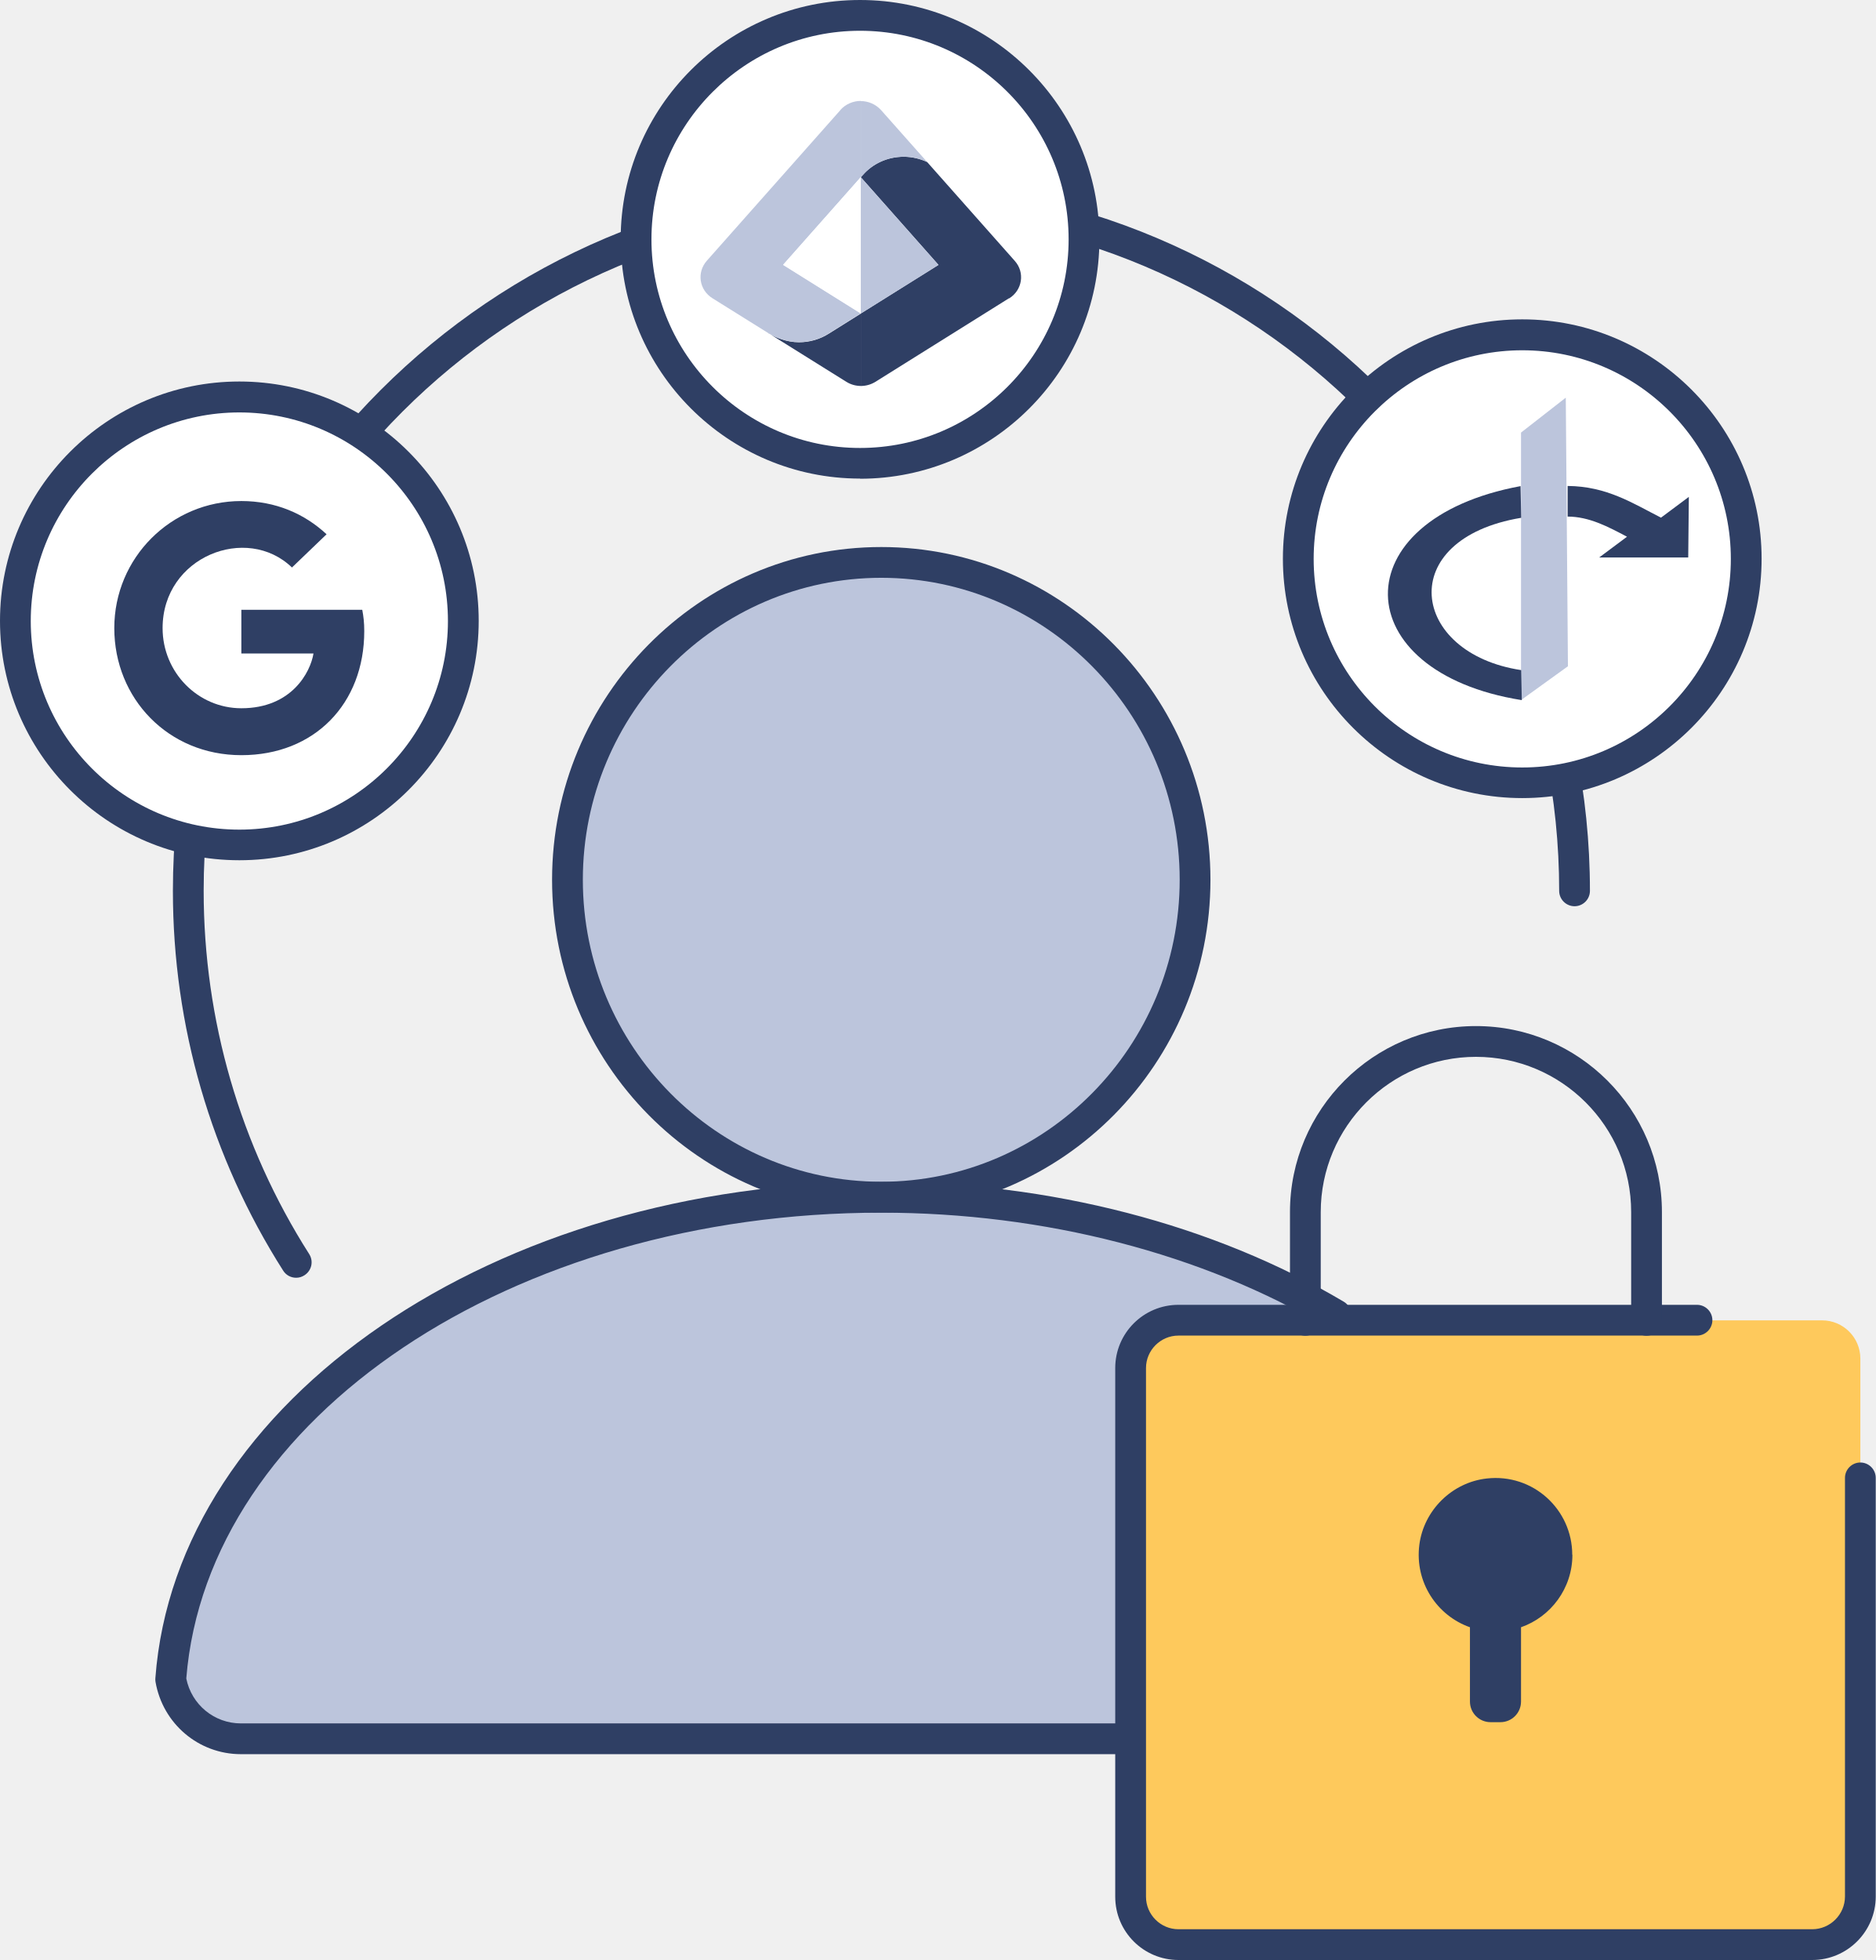
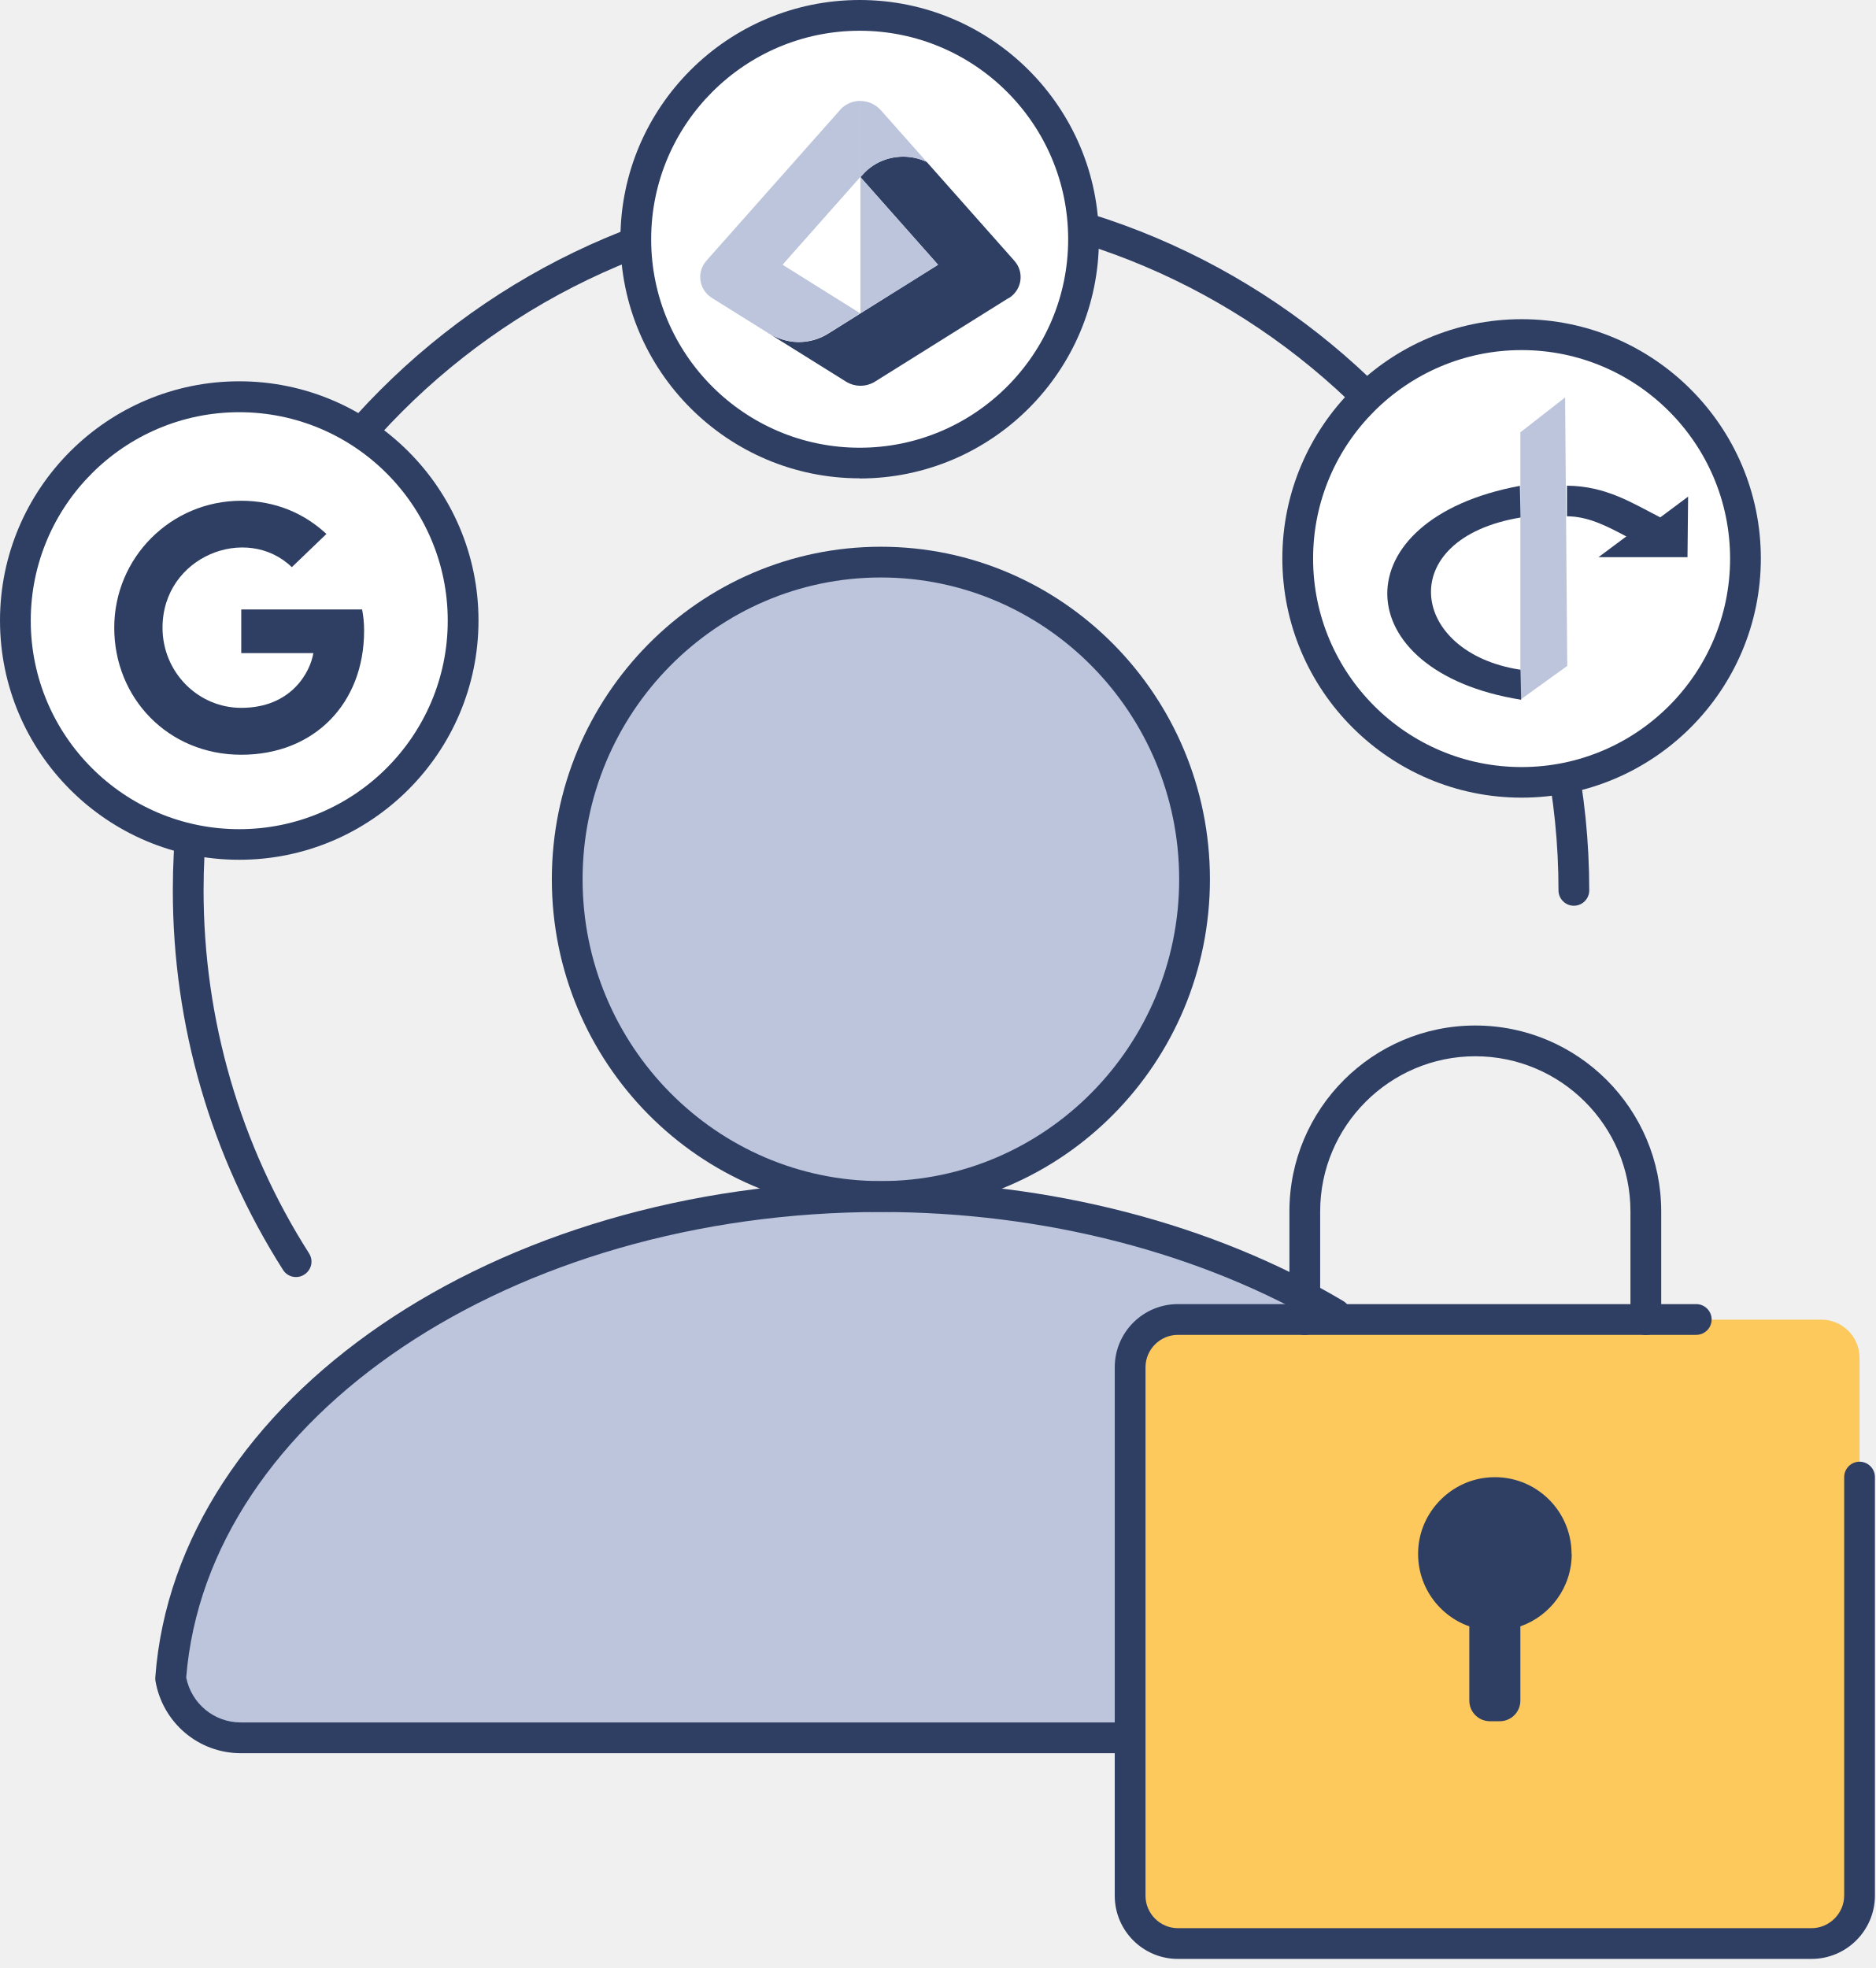
- <svg xmlns="http://www.w3.org/2000/svg" id="Layer_2" data-name="Layer 2" viewBox="0 0 121.94 127.41">
+ <svg xmlns="http://www.w3.org/2000/svg" width="122" height="128" viewBox="0 0 122 128" fill="none">
+   <g clip-path="url(#clip0_289_48)">
+     <path d="M19.25 83.06C18.92 83.06 18.6 82.9 18.41 82.6C13.72 75.23 11.24 66.69 11.24 57.91C11.24 32.51 31.9 11.85 57.3 11.85C82.7 11.85 103.36 32.51 103.36 57.91C103.36 58.46 102.91 58.91 102.36 58.91C101.81 58.91 101.36 58.46 101.36 57.91C101.36 33.62 81.6 13.85 57.3 13.85C33 13.85 13.24 33.61 13.24 57.9C13.24 66.3 15.61 74.47 20.1 81.52C20.4 81.99 20.26 82.6 19.79 82.9C19.62 83.01 19.44 83.06 19.25 83.06Z" fill="#2F3F64" />
+     <path d="M11.1 109.16C12.4 91.72 32.6 77.83 57.3 77.83C82 77.83 102.2 91.71 103.5 109.16C103.13 111.36 101.22 113.03 98.94 113.03H15.66C13.37 113.03 11.47 111.36 11.1 109.16ZM57.29 36.56C68.56 36.56 77.69 45.8 77.69 57.19C77.69 68.58 68.56 77.82 57.29 77.82C46.02 77.82 36.89 68.58 36.89 57.19C36.89 45.8 46.02 36.56 57.29 36.56Z" fill="#BCC5DC" />
+     <path d="M98.93 114.029H15.66C12.91 114.029 10.58 112.049 10.11 109.329C10.1 109.249 10.09 109.169 10.1 109.089C11.45 90.999 32.18 76.829 57.29 76.829C68.25 76.829 78.92 79.599 87.36 84.619C87.83 84.899 87.99 85.519 87.71 85.989C87.43 86.459 86.81 86.619 86.34 86.339C78.21 81.499 67.89 78.829 57.3 78.829C33.29 78.829 13.47 92.119 12.11 109.109C12.45 110.809 13.93 112.029 15.66 112.029H98.93C100.7 112.029 102.21 110.749 102.5 108.989C102.59 108.449 103.11 108.079 103.65 108.169C104.19 108.259 104.56 108.779 104.47 109.319C104.01 112.049 101.67 114.019 98.92 114.019L98.93 114.029Z" fill="#2F3F64" />
+     <path d="M57.29 78.82C45.49 78.82 35.89 69.12 35.89 57.19C35.89 45.26 45.49 35.56 57.29 35.56C69.09 35.56 78.69 45.26 78.69 57.19C78.69 69.12 69.09 78.82 57.29 78.82ZM57.29 37.56C46.59 37.56 37.89 46.37 37.89 57.19C37.89 68.01 46.59 76.82 57.29 76.82C67.99 76.82 76.69 68.01 76.69 57.19C76.69 46.37 67.99 37.56 57.29 37.56Z" fill="#2F3F64" />
+     <path d="M118.45 85.83H75.99C74.615 85.83 73.5 86.945 73.5 88.32V123.93C73.5 125.305 74.615 126.42 75.99 126.42H118.45C119.825 126.42 120.94 125.305 120.94 123.93V88.32C120.94 86.945 119.825 85.83 118.45 85.83Z" fill="#FEC95C" />
+     <path d="M117.81 127.41H76.61C74.34 127.41 72.5 125.57 72.5 123.3V88.93C72.5 86.66 74.34 84.82 76.61 84.82H110.32C110.87 84.82 111.32 85.27 111.32 85.82C111.32 86.37 110.87 86.82 110.32 86.82H76.61C75.45 86.82 74.5 87.77 74.5 88.93V123.3C74.5 124.46 75.45 125.41 76.61 125.41H117.81C118.98 125.41 119.94 124.45 119.94 123.28V96.07C119.94 95.52 120.39 95.07 120.94 95.07C121.49 95.07 121.94 95.52 121.94 96.07V123.28C121.94 125.56 120.09 127.41 117.81 127.41Z" fill="#2F3F64" />
+     <path d="M107.04 86.83C106.49 86.83 106.04 86.38 106.04 85.83V78.79C106.04 73.22 101.51 68.7 95.95 68.7C90.39 68.7 85.86 73.23 85.86 78.79V85.83C85.86 86.38 85.41 86.83 84.86 86.83C84.31 86.83 83.86 86.38 83.86 85.83V78.79C83.86 72.12 89.28 66.7 95.95 66.7C102.62 66.7 108.04 72.12 108.04 78.79V85.83C108.04 86.38 107.59 86.83 107.04 86.83Z" fill="#2F3F64" />
+     <path d="M102.21 101.07C102.21 98.12 99.66 95.77 96.65 96.11C94.4 96.36 92.56 98.17 92.27 100.42C91.96 102.87 93.43 105.03 95.56 105.78V110.61C95.56 111.35 96.16 111.95 96.9 111.95H97.54C98.28 111.95 98.88 111.35 98.88 110.61V105.78C100.82 105.1 102.22 103.25 102.22 101.07H102.21Z" fill="#2F3F64" />
+     <path d="M15.56 54.92C23.601 54.92 30.12 48.401 30.12 40.36C30.12 32.319 23.601 25.8 15.56 25.8C7.519 25.8 1 32.319 1 40.36C1 48.401 7.519 54.92 15.56 54.92Z" fill="white" />
+     <path d="M15.56 55.92C6.98 55.92 0 48.94 0 40.36C0 31.78 6.98 24.8 15.56 24.8C24.14 24.8 31.12 31.78 31.12 40.36C31.12 48.94 24.14 55.92 15.56 55.92ZM15.56 26.81C8.09 26.81 2 32.89 2 40.37C2 47.85 8.08 53.93 15.56 53.93C23.04 53.93 29.12 47.85 29.12 40.37C29.12 32.89 23.04 26.81 15.56 26.81Z" fill="#2F3F64" />
+     <path d="M98.96 50.88C107.002 50.88 113.52 44.361 113.52 36.32C113.52 28.279 107.002 21.76 98.96 21.76C90.919 21.76 84.4 28.279 84.4 36.32C84.4 44.361 90.919 50.88 98.96 50.88Z" fill="white" />
+     <path d="M98.96 51.88C90.38 51.88 83.4 44.9 83.4 36.32C83.4 27.74 90.38 20.76 98.96 20.76C107.54 20.76 114.52 27.74 114.52 36.32C114.52 44.9 107.54 51.88 98.96 51.88ZM98.96 22.77C91.49 22.77 85.4 28.85 85.4 36.33C85.4 43.81 91.48 49.89 98.96 49.89C106.44 49.89 112.52 43.81 112.52 36.33C112.52 28.85 106.44 22.77 98.96 22.77Z" fill="#2F3F64" />
+     <path d="M55.91 30.12C63.951 30.12 70.47 23.601 70.47 15.56C70.47 7.519 63.951 1 55.91 1C47.868 1 41.35 7.519 41.35 15.56C41.35 23.601 47.868 30.12 55.91 30.12Z" fill="white" />
+     <path d="M55.91 31.11C47.33 31.11 40.35 24.13 40.35 15.55C40.35 6.97 47.33 0 55.91 0C64.49 0 71.47 6.98 71.47 15.56C71.47 24.14 64.49 31.12 55.91 31.12V31.11ZM55.91 2C48.44 2 42.35 8.08 42.35 15.56C42.35 23.04 48.43 29.12 55.91 29.12C63.39 29.12 69.47 23.04 69.47 15.56C69.47 8.08 63.39 2 55.91 2Z" fill="#2F3F64" />
+     <path d="M98.88 45.51L101.93 43.31L101.79 25.85L98.88 28.12V45.51Z" fill="#BCC5DC" />
+     <path d="M98.92 45.51C87.5 43.69 87.18 33.76 98.85 31.6L98.89 33.66C90.61 35.04 91.66 42.47 98.89 43.56L98.93 45.51H98.92Z" fill="#2F3F64" />
+     <path d="M101.9 33.58C103.31 33.58 104.54 34.24 105.77 34.89L103.96 36.24H109.75L109.79 32.3L107.98 33.65C106.15 32.72 104.46 31.61 101.91 31.59V33.58H101.9Z" fill="#2F3F64" />
+     <path d="M23.68 41.029C23.68 45.739 20.45 49.089 15.69 49.089C10.93 49.089 7.43 45.399 7.43 40.829C7.43 36.259 11.12 32.569 15.69 32.569C17.91 32.569 19.79 33.389 21.23 34.729L18.98 36.889C16.04 34.049 10.57 36.179 10.57 40.829C10.57 43.709 12.87 46.039 15.69 46.039C18.96 46.039 20.18 43.699 20.38 42.479H15.69V39.639H23.55C23.63 40.059 23.68 40.469 23.68 41.019V41.029Z" fill="#2F3F64" />
+     <path d="M49.949 21.66C50.399 21.94 51.149 22.25 51.939 22.25C52.659 22.25 53.329 22.04 53.879 21.69L55.969 20.38V25.09C55.639 25.09 55.309 25 55.019 24.82L49.959 21.66H49.949Z" fill="#2F3F64" />
+     <path d="M54.629 7.16L45.949 16.95C45.279 17.71 45.449 18.85 46.319 19.39C46.319 19.39 49.529 21.4 49.939 21.65C50.389 21.93 51.139 22.24 51.929 22.24C52.649 22.24 53.319 22.03 53.869 21.68L55.959 20.37L50.909 17.21L55.959 11.51V6.56C55.469 6.56 54.979 6.76 54.629 7.15V7.16Z" fill="#BCC5DC" />
+     <path d="M50.909 17.22L50.969 17.259L55.959 20.38V11.52L50.909 17.22Z" fill="white" />
+     <path d="M65.599 19.399C66.469 18.86 66.639 17.709 65.969 16.959L60.269 10.53C59.809 10.319 59.299 10.19 58.749 10.19C57.679 10.19 56.719 10.649 56.089 11.38L55.959 11.52L61.009 17.22L55.959 20.38V25.09C56.289 25.09 56.619 25 56.909 24.82L65.589 19.39L65.599 19.399Z" fill="#2F3F64" />
+     <path d="M55.959 6.569V11.519L56.089 11.379C56.729 10.649 57.679 10.189 58.749 10.189C59.299 10.189 59.809 10.309 60.269 10.529L57.279 7.159C56.929 6.769 56.439 6.569 55.949 6.569H55.959Z" fill="#BCC5DC" />
+     <path d="M61.009 17.22L55.959 11.52V20.38L61.009 17.22Z" fill="#BCC5DC" />
+   </g>
  <defs>
-     <style>
-       .cls-1 {
-         fill: #fec95c;
-       }
- 
-       .cls-2 {
-         fill: #fff;
-       }
- 
-       .cls-3 {
-         fill: #bcc5dc;
-       }
- 
-       .cls-4 {
-         fill: #2f3f64;
-       }
-     </style>
+     <clipPath id="clip0_289_48">
+       <rect width="121.94" height="127.41" fill="white" />
+     </clipPath>
  </defs>
-   <g id="Layer_1-2" data-name="Layer 1">
-     <g>
-       <g>
-         <path class="cls-4" d="M19.25,83.06c-.33,0-.65-.16-.84-.46-4.69-7.37-7.17-15.91-7.17-24.69,0-25.4,20.66-46.06,46.06-46.06s46.06,20.66,46.06,46.06c0,.55-.45,1-1,1s-1-.45-1-1c0-24.29-19.76-44.06-44.06-44.06S13.24,33.61,13.24,57.9c0,8.4,2.37,16.57,6.86,23.62.3.47.16,1.08-.31,1.38-.17.11-.35.16-.54.16Z" />
-         <g>
-           <path class="cls-3" d="M11.1,109.16c1.3-17.44,21.5-31.33,46.2-31.33s44.9,13.88,46.2,31.33c-.37,2.2-2.28,3.87-4.56,3.87H15.66c-2.29,0-4.19-1.67-4.56-3.87ZM57.29,36.56c11.27,0,20.4,9.24,20.4,20.63s-9.13,20.63-20.4,20.63-20.4-9.24-20.4-20.63,9.13-20.63,20.4-20.63Z" />
-           <path class="cls-4" d="M98.93,114.03H15.66c-2.75,0-5.08-1.98-5.55-4.7-.01-.08-.02-.16-.01-.24,1.35-18.09,22.08-32.26,47.19-32.26,10.96,0,21.63,2.77,30.07,7.79.47.28.63.9.35,1.37-.28.47-.9.63-1.37.35-8.13-4.84-18.45-7.51-29.04-7.51-24.01,0-43.83,13.29-45.19,30.28.34,1.7,1.82,2.92,3.55,2.92h83.27c1.77,0,3.28-1.28,3.57-3.04.09-.54.61-.91,1.15-.82.54.09.91.61.82,1.15-.46,2.73-2.8,4.7-5.55,4.7Z" />
-           <path class="cls-4" d="M57.29,78.82c-11.8,0-21.4-9.7-21.4-21.63s9.6-21.63,21.4-21.63,21.4,9.7,21.4,21.63-9.6,21.63-21.4,21.63ZM57.29,37.56c-10.7,0-19.4,8.81-19.4,19.63s8.7,19.63,19.4,19.63,19.4-8.81,19.4-19.63-8.7-19.63-19.4-19.63Z" />
-         </g>
-         <g>
-           <rect class="cls-1" x="73.5" y="85.83" width="47.44" height="40.59" rx="2.49" ry="2.49" />
-           <path class="cls-4" d="M117.81,127.41h-41.2c-2.27,0-4.11-1.84-4.11-4.11v-34.37c0-2.27,1.84-4.11,4.11-4.11h33.71c.55,0,1,.45,1,1s-.45,1-1,1h-33.71c-1.16,0-2.11.95-2.11,2.11v34.37c0,1.16.95,2.11,2.11,2.11h41.2c1.17,0,2.13-.96,2.13-2.13v-27.21c0-.55.45-1,1-1s1,.45,1,1v27.21c0,2.28-1.85,4.13-4.13,4.13Z" />
-           <path class="cls-4" d="M107.04,86.83c-.55,0-1-.45-1-1v-7.04c0-5.57-4.53-10.09-10.09-10.09s-10.09,4.53-10.09,10.09v7.04c0,.55-.45,1-1,1s-1-.45-1-1v-7.04c0-6.67,5.42-12.09,12.09-12.09s12.09,5.42,12.09,12.09v7.04c0,.55-.45,1-1,1Z" />
-           <path class="cls-4" d="M102.21,101.07c0-2.95-2.55-5.3-5.56-4.96-2.25.25-4.09,2.06-4.38,4.31-.31,2.45,1.16,4.61,3.29,5.36v4.83c0,.74.6,1.34,1.34,1.34h.64c.74,0,1.34-.6,1.34-1.34v-4.83c1.94-.68,3.34-2.53,3.34-4.71Z" />
-         </g>
-         <g>
-           <circle class="cls-2" cx="15.56" cy="40.36" r="14.56" />
-           <path class="cls-4" d="M15.56,55.92c-8.58,0-15.56-6.98-15.56-15.56s6.98-15.56,15.56-15.56,15.56,6.98,15.56,15.56-6.98,15.56-15.56,15.56ZM15.56,26.81c-7.47,0-13.56,6.08-13.56,13.56s6.08,13.56,13.56,13.56,13.56-6.08,13.56-13.56-6.08-13.56-13.56-13.56Z" />
-         </g>
-         <g>
-           <circle class="cls-2" cx="98.96" cy="36.32" r="14.56" />
-           <path class="cls-4" d="M98.96,51.88c-8.58,0-15.56-6.98-15.56-15.56s6.98-15.56,15.56-15.56,15.56,6.98,15.56,15.56-6.98,15.56-15.56,15.56ZM98.96,22.77c-7.47,0-13.56,6.08-13.56,13.56s6.08,13.56,13.56,13.56,13.56-6.08,13.56-13.56-6.08-13.56-13.56-13.56Z" />
-         </g>
-         <g>
-           <circle class="cls-2" cx="55.91" cy="15.56" r="14.56" />
-           <path class="cls-4" d="M55.91,31.11c-8.58,0-15.56-6.98-15.56-15.56S47.33,0,55.91,0s15.56,6.98,15.56,15.56-6.98,15.56-15.56,15.56ZM55.91,2c-7.47,0-13.56,6.08-13.56,13.56s6.08,13.56,13.56,13.56,13.56-6.08,13.56-13.56-6.08-13.56-13.56-13.56Z" />
-         </g>
-       </g>
-       <g>
-         <g>
-           <path id="path25468" class="cls-3" d="M98.88,45.51l3.05-2.2-.14-17.46-2.91,2.27v17.39h0Z" />
-           <path id="path25470" class="cls-4" d="M98.92,45.51c-11.42-1.82-11.74-11.75-.07-13.91l.04,2.06c-8.28,1.38-7.23,8.81,0,9.9l.04,1.95Z" />
-           <path id="path25472" class="cls-4" d="M101.9,33.58c1.41,0,2.64.66,3.87,1.31l-1.81,1.35h5.79l.04-3.94-1.81,1.35c-1.83-.93-3.52-2.04-6.07-2.06v1.99h0Z" />
-         </g>
-         <path class="cls-4" d="M23.68,41.03c0,4.71-3.23,8.06-7.99,8.06s-8.26-3.69-8.26-8.26,3.69-8.26,8.26-8.26c2.22,0,4.1.82,5.54,2.16l-2.25,2.16c-2.94-2.84-8.41-.71-8.41,3.94,0,2.88,2.3,5.21,5.12,5.21,3.27,0,4.49-2.34,4.69-3.56h-4.69v-2.84h7.86c.08.42.13.83.13,1.38h0Z" />
-         <g>
-           <path class="cls-4" d="M49.95,21.66c.45.28,1.2.59,1.99.59.72,0,1.39-.21,1.94-.56,0,0,0,0,0,0l2.09-1.31v4.71c-.33,0-.66-.09-.95-.27l-5.06-3.16h0Z" />
-           <path class="cls-3" d="M54.63,7.16l-8.68,9.79c-.67.76-.5,1.9.37,2.44,0,0,3.21,2.01,3.62,2.26.45.28,1.2.59,1.99.59.72,0,1.39-.21,1.94-.56,0,0,0,0,0,0l2.09-1.31-5.05-3.16,5.05-5.7v-4.95h0c-.49,0-.98.2-1.33.59h0Z" />
-           <polygon class="cls-2" points="50.91 17.22 50.97 17.26 55.96 20.38 55.96 20.38 55.96 20.38 55.96 11.52 55.96 11.52 50.91 17.22" />
-           <path class="cls-4" d="M65.6,19.4c.87-.54,1.04-1.69.37-2.44l-5.7-6.43c-.46-.21-.97-.34-1.52-.34-1.07,0-2.03.46-2.66,1.19l-.13.14h0l5.05,5.7h0l-5.05,3.16v4.71c.33,0,.66-.09.95-.27l8.68-5.43h0s0,0,0,0Z" />
-           <path class="cls-3" d="M55.96,6.57v4.95l.13-.14c.64-.73,1.59-1.19,2.66-1.19.55,0,1.06.12,1.52.34l-2.99-3.37c-.35-.39-.84-.59-1.33-.59h0Z" />
-           <polygon class="cls-3" points="61.01 17.22 61.01 17.22 61.01 17.22 55.96 11.52 55.96 20.38 61.01 17.22" />
-         </g>
-       </g>
-     </g>
-   </g>
</svg>
